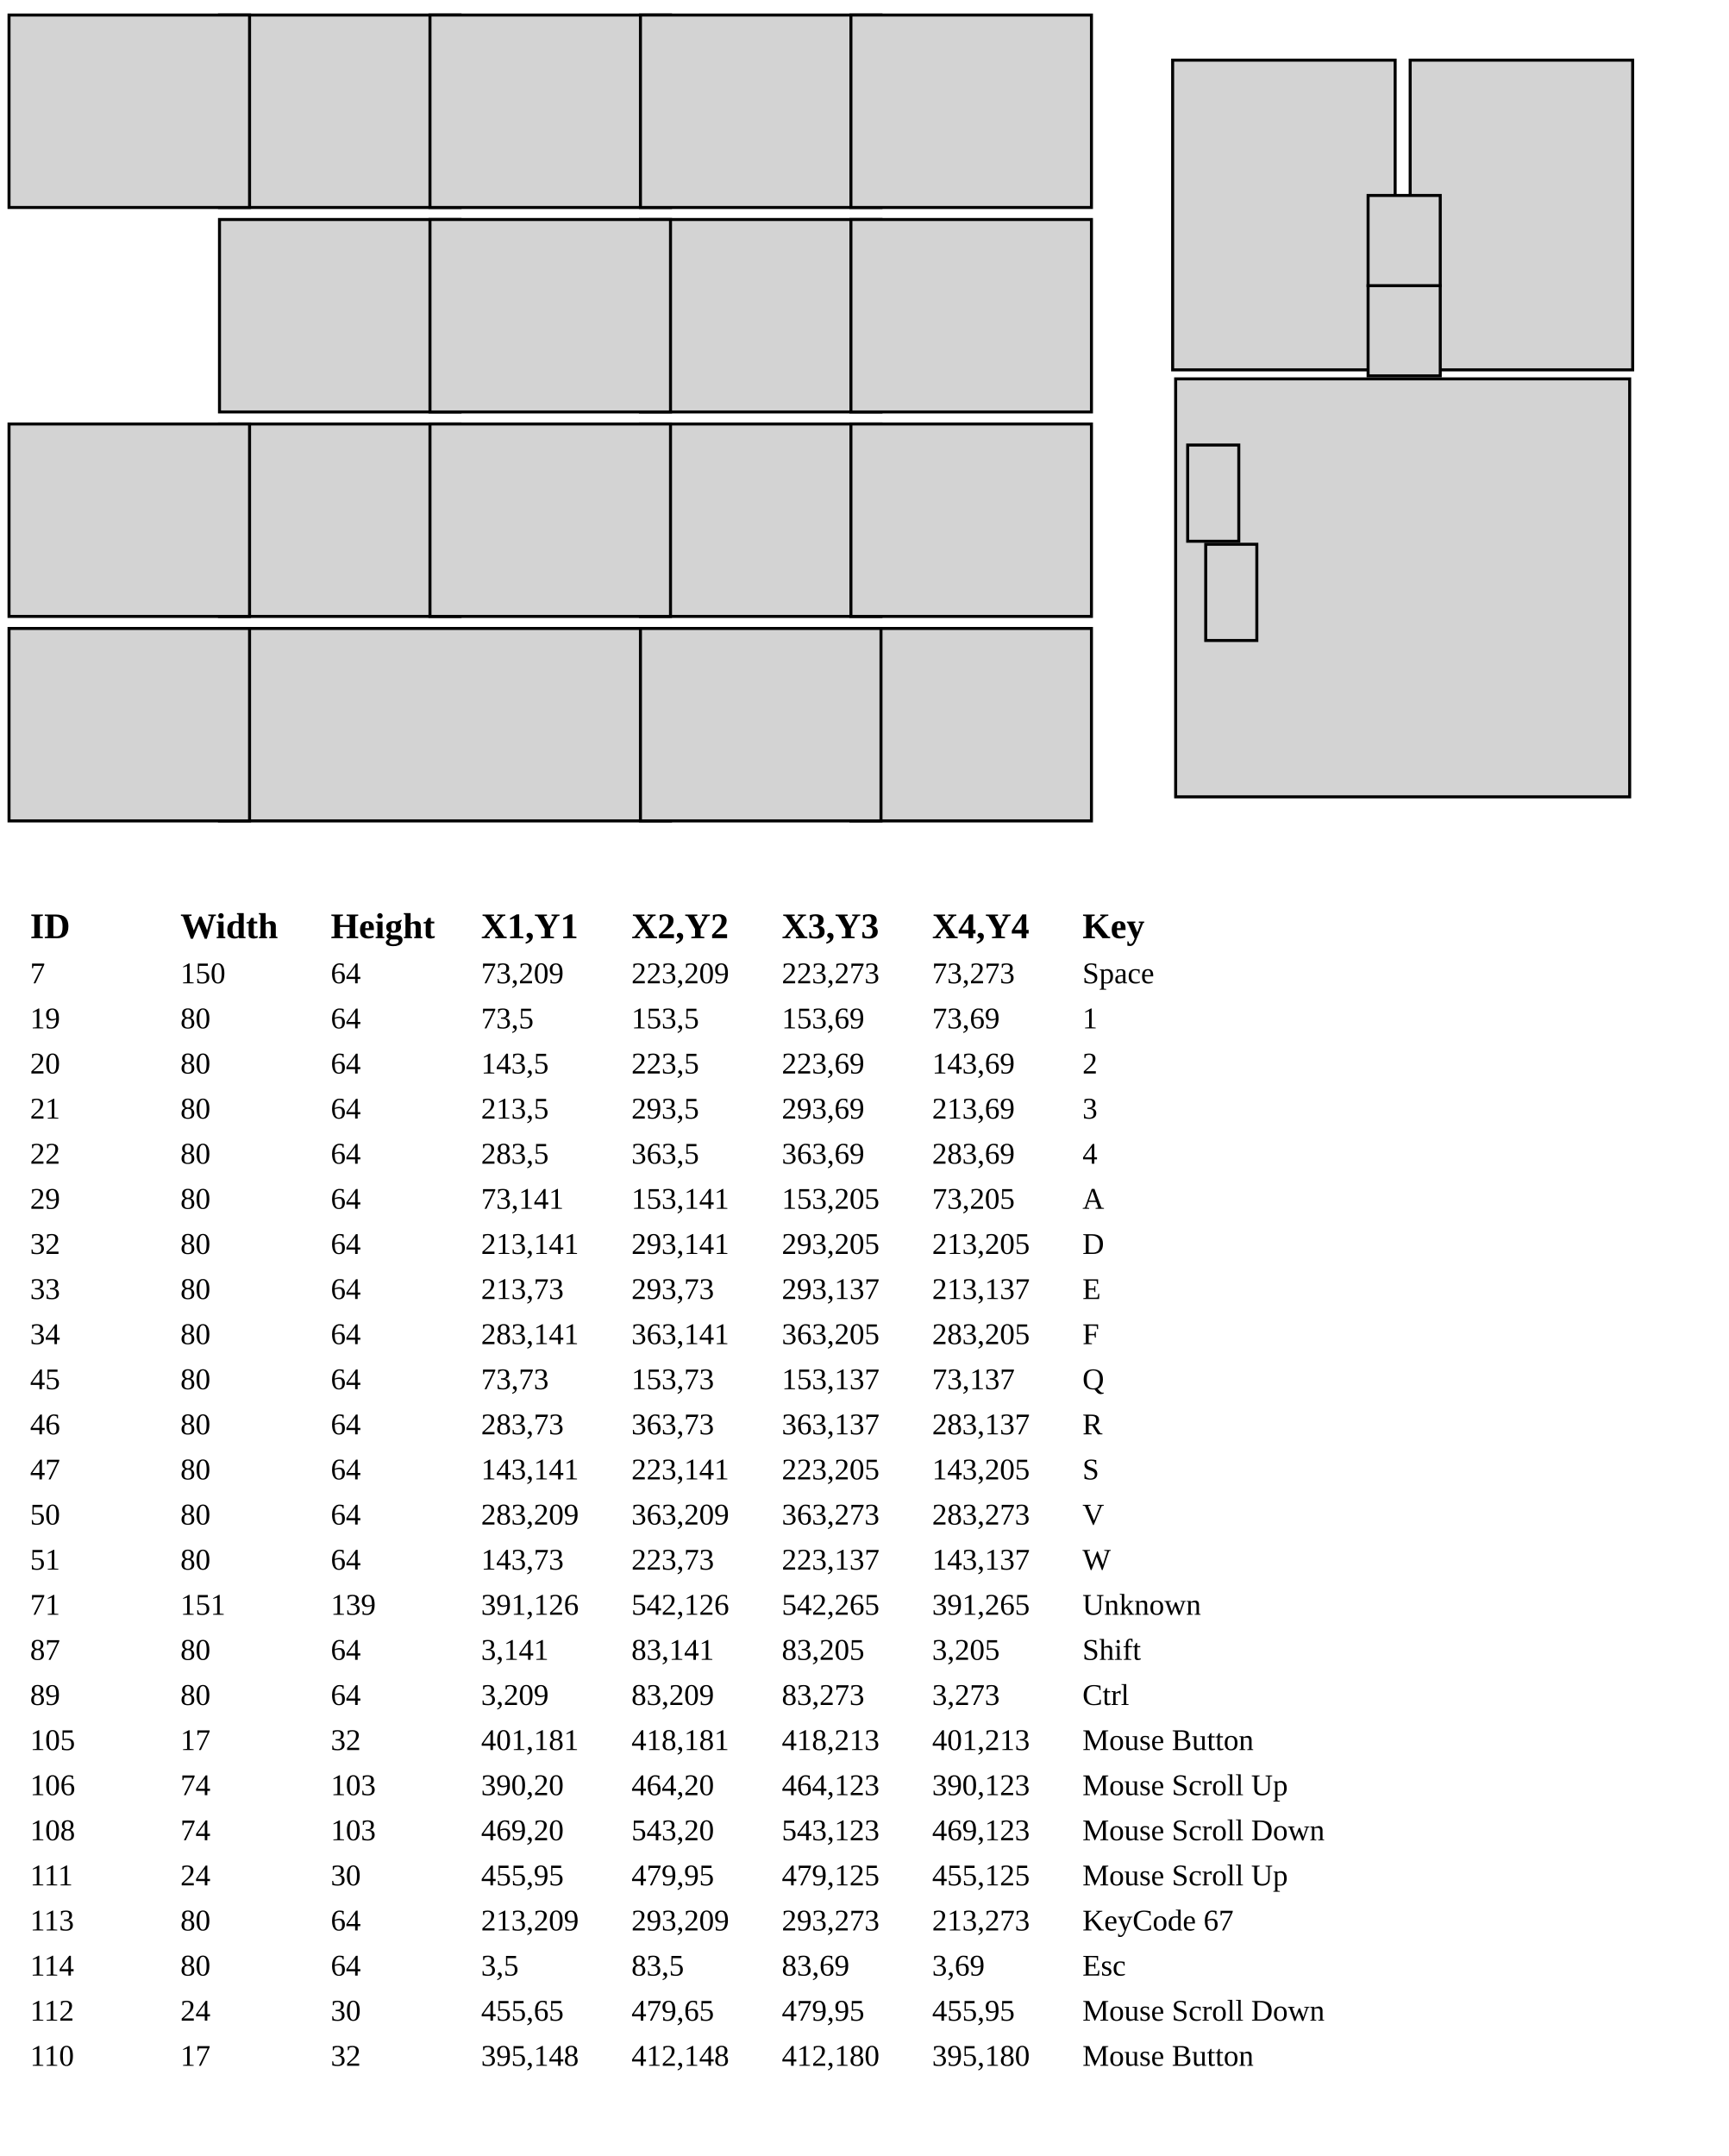
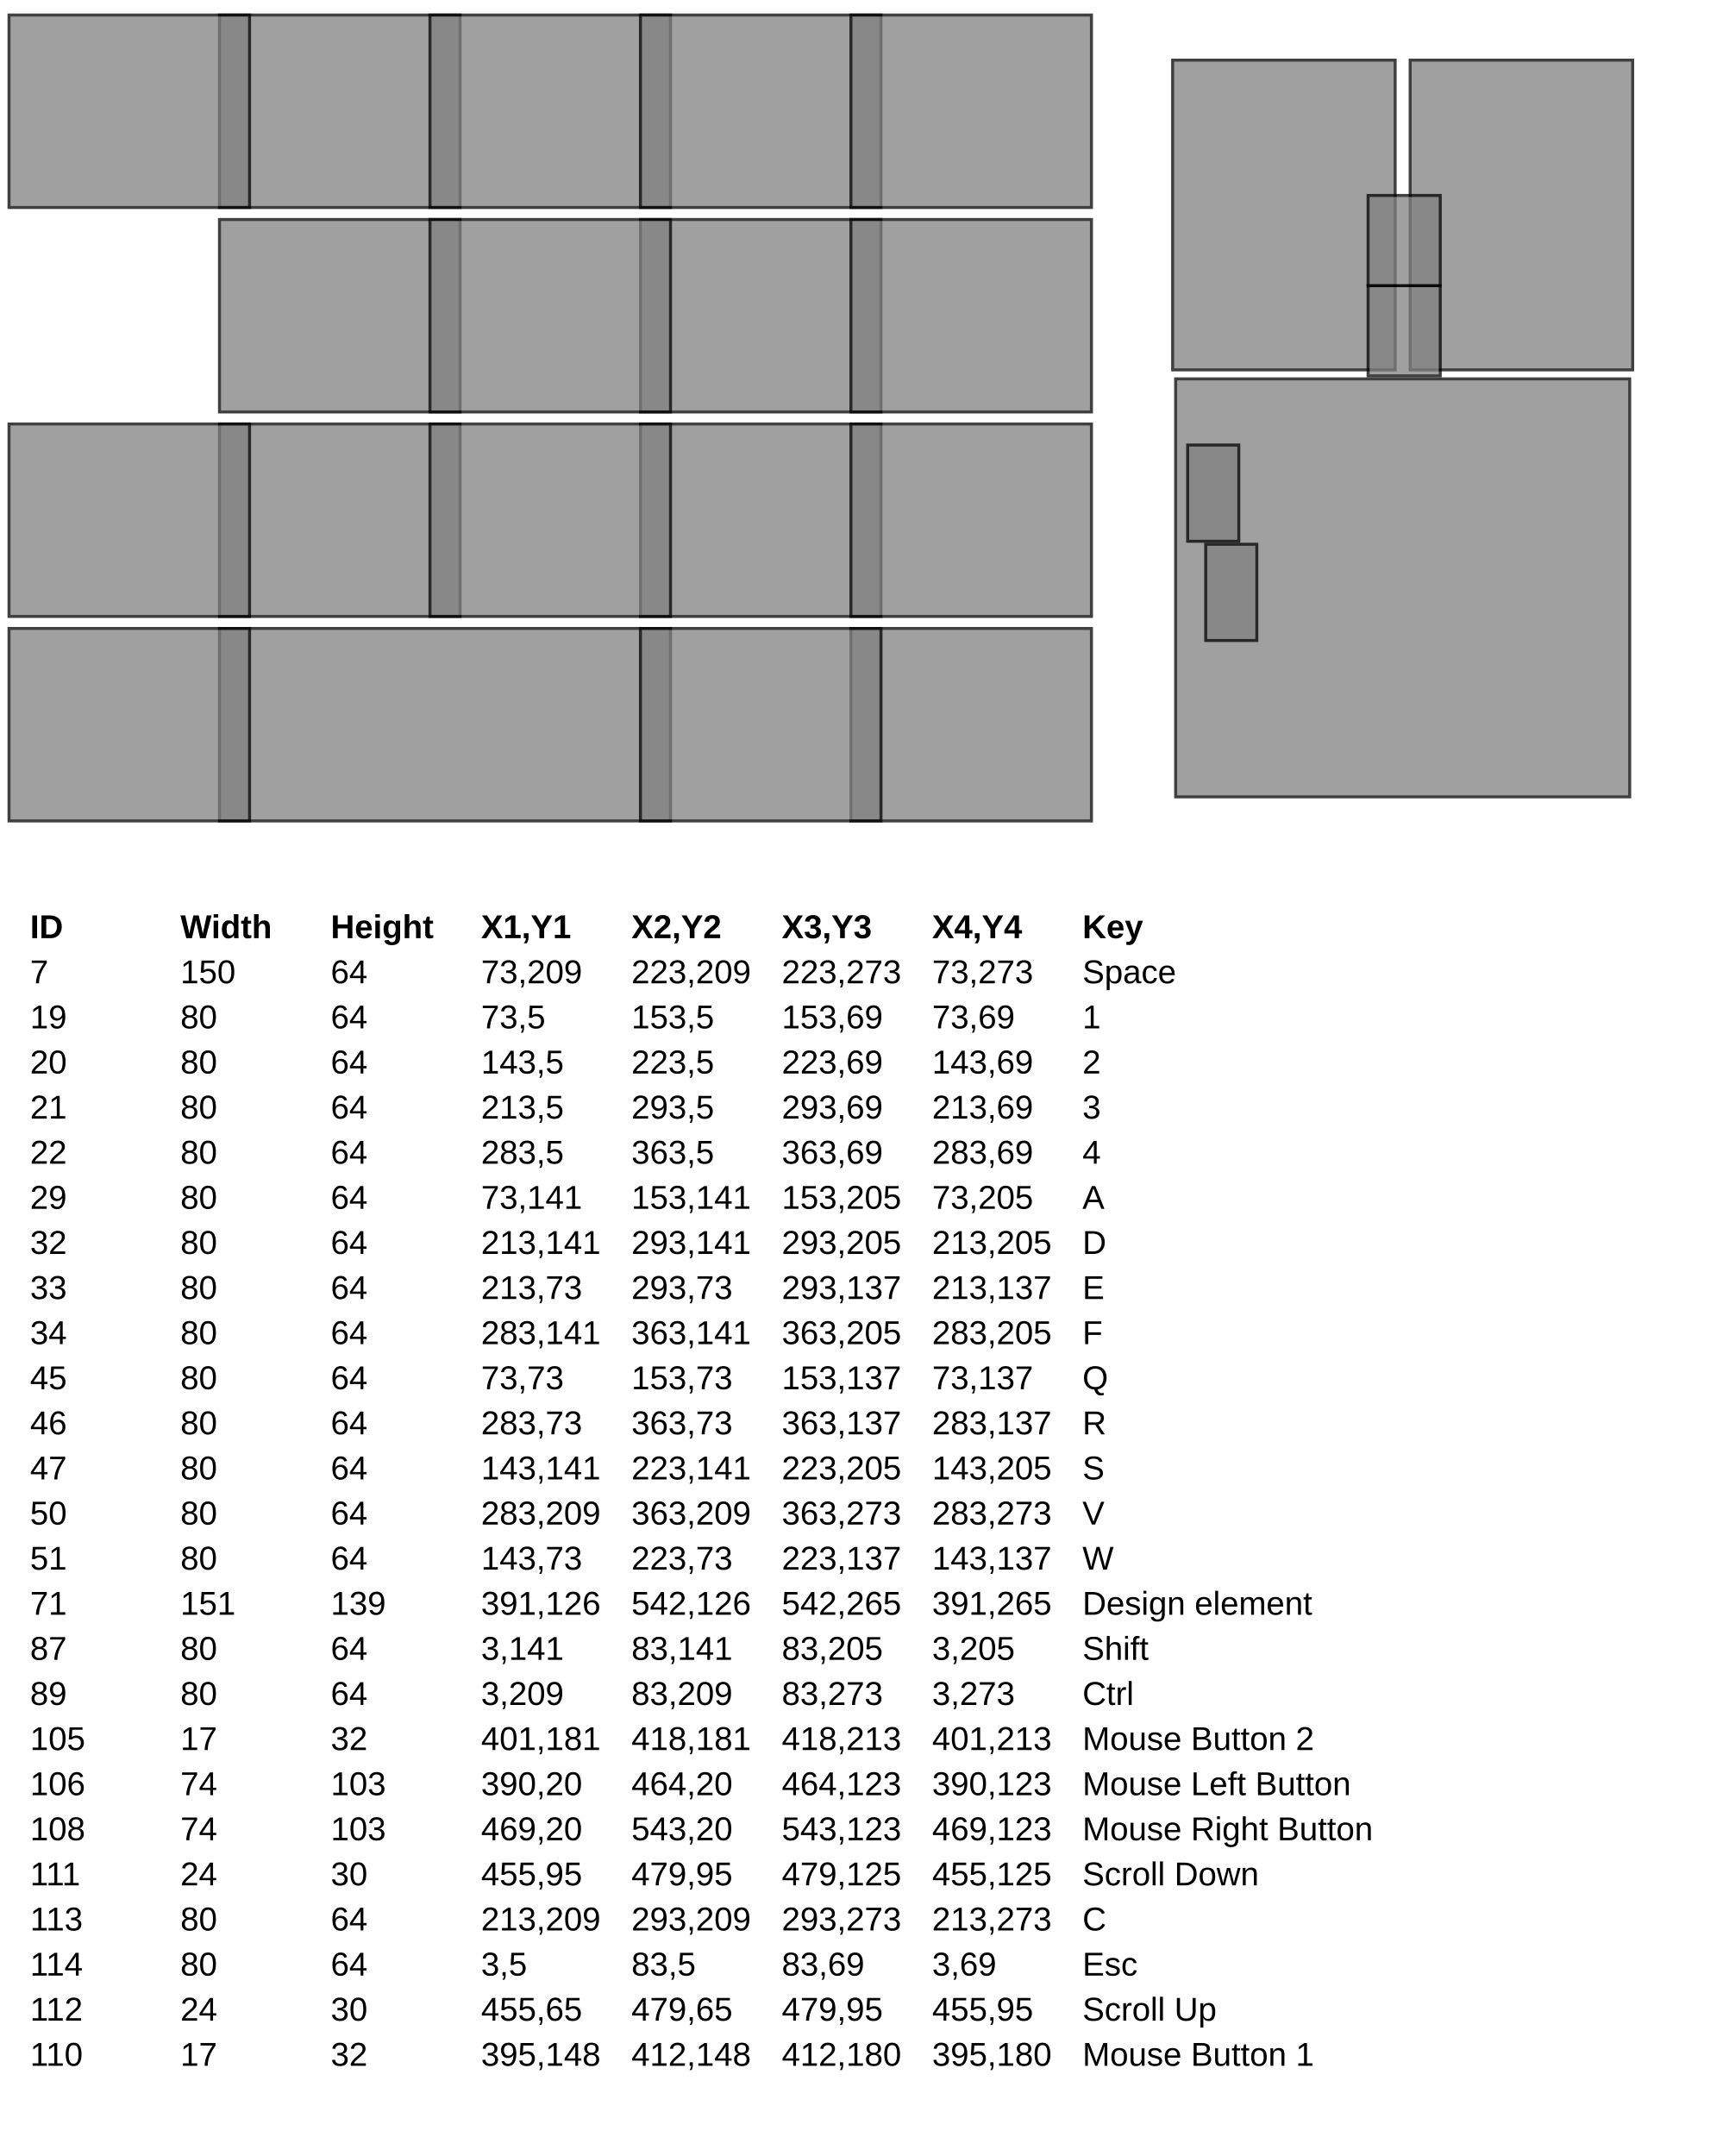
<svg xmlns="http://www.w3.org/2000/svg" width="575" height="717" viewBox="0 0 575 717">
-   <g>
-     <rect x="73" y="209" width="150" height="64" fill="lightgray" stroke="black">
-             </rect>
-   </g>
-   <g>
-     <rect x="73" y="5" width="80" height="64" fill="lightgray" stroke="black">
-             </rect>
-   </g>
-   <g>
-     <rect x="143" y="5" width="80" height="64" fill="lightgray" stroke="black">
-             </rect>
-   </g>
-   <g>
-     <rect x="213" y="5" width="80" height="64" fill="lightgray" stroke="black">
-             </rect>
-   </g>
-   <g>
-     <rect x="283" y="5" width="80" height="64" fill="lightgray" stroke="black">
-             </rect>
-   </g>
-   <g>
-     <rect x="73" y="141" width="80" height="64" fill="lightgray" stroke="black">
-             </rect>
-   </g>
-   <g>
-     <rect x="213" y="141" width="80" height="64" fill="lightgray" stroke="black">
-             </rect>
-   </g>
-   <g>
-     <rect x="213" y="73" width="80" height="64" fill="lightgray" stroke="black">
-             </rect>
-   </g>
-   <g>
-     <rect x="283" y="141" width="80" height="64" fill="lightgray" stroke="black">
-             </rect>
-   </g>
-   <g>
-     <rect x="73" y="73" width="80" height="64" fill="lightgray" stroke="black">
-             </rect>
-   </g>
-   <g>
-     <rect x="283" y="73" width="80" height="64" fill="lightgray" stroke="black">
-             </rect>
-   </g>
-   <g>
-     <rect x="143" y="141" width="80" height="64" fill="lightgray" stroke="black">
-             </rect>
-   </g>
-   <g>
-     <rect x="283" y="209" width="80" height="64" fill="lightgray" stroke="black">
-             </rect>
-   </g>
-   <g>
-     <rect x="143" y="73" width="80" height="64" fill="lightgray" stroke="black">
-             </rect>
-   </g>
-   <g>
-     <rect x="391" y="126" width="151" height="139" fill="lightgray" stroke="black">
-             </rect>
-   </g>
-   <g>
-     <rect x="3" y="141" width="80" height="64" fill="lightgray" stroke="black">
-             </rect>
-   </g>
-   <g>
-     <rect x="3" y="209" width="80" height="64" fill="lightgray" stroke="black">
-             </rect>
-   </g>
-   <g>
-     <rect x="401" y="181" width="17" height="32" fill="lightgray" stroke="black">
-             </rect>
-   </g>
-   <g>
-     <rect x="390" y="20" width="74" height="103" fill="lightgray" stroke="black">
-             </rect>
-   </g>
-   <g>
-     <rect x="469" y="20" width="74" height="103" fill="lightgray" stroke="black">
-             </rect>
-   </g>
-   <g>
-     <rect x="455" y="95" width="24" height="30" fill="lightgray" stroke="black">
-             </rect>
-   </g>
-   <g>
-     <rect x="213" y="209" width="80" height="64" fill="lightgray" stroke="black">
-             </rect>
-   </g>
-   <g>
-     <rect x="3" y="5" width="80" height="64" fill="lightgray" stroke="black">
-             </rect>
-   </g>
-   <g>
-     <rect x="455" y="65" width="24" height="30" fill="lightgray" stroke="black">
-             </rect>
-   </g>
-   <g>
-     <rect x="395" y="148" width="17" height="32" fill="lightgray" stroke="black">
+   <style>
+         .keyboard-elements { opacity: 0.75; }
+         text { font-family: Arial, sans-serif; font-size: 11px; fill: black; }
+         rect { stroke: black; fill: gray; }
+         foreignObject { overflow: visible; }
+         table { font-family: Arial, sans-serif; font-size: 12px; border-collapse: collapse; width: 100%; }
+         th, td { border: 1px solid black; padding: 5px; text-align: left; }
+         th { background: #ddd; }
+     </style>
+   <g>
+     <rect class="keyboard-elements" x="73" y="209" width="150" height="64" fill="lightgray" stroke="black">
+             </rect>
+   </g>
+   <g>
+     <rect class="keyboard-elements" x="73" y="5" width="80" height="64" fill="lightgray" stroke="black">
+             </rect>
+   </g>
+   <g>
+     <rect class="keyboard-elements" x="143" y="5" width="80" height="64" fill="lightgray" stroke="black">
+             </rect>
+   </g>
+   <g>
+     <rect class="keyboard-elements" x="213" y="5" width="80" height="64" fill="lightgray" stroke="black">
+             </rect>
+   </g>
+   <g>
+     <rect class="keyboard-elements" x="283" y="5" width="80" height="64" fill="lightgray" stroke="black">
+             </rect>
+   </g>
+   <g>
+     <rect class="keyboard-elements" x="73" y="141" width="80" height="64" fill="lightgray" stroke="black">
+             </rect>
+   </g>
+   <g>
+     <rect class="keyboard-elements" x="213" y="141" width="80" height="64" fill="lightgray" stroke="black">
+             </rect>
+   </g>
+   <g>
+     <rect class="keyboard-elements" x="213" y="73" width="80" height="64" fill="lightgray" stroke="black">
+             </rect>
+   </g>
+   <g>
+     <rect class="keyboard-elements" x="283" y="141" width="80" height="64" fill="lightgray" stroke="black">
+             </rect>
+   </g>
+   <g>
+     <rect class="keyboard-elements" x="73" y="73" width="80" height="64" fill="lightgray" stroke="black">
+             </rect>
+   </g>
+   <g>
+     <rect class="keyboard-elements" x="283" y="73" width="80" height="64" fill="lightgray" stroke="black">
+             </rect>
+   </g>
+   <g>
+     <rect class="keyboard-elements" x="143" y="141" width="80" height="64" fill="lightgray" stroke="black">
+             </rect>
+   </g>
+   <g>
+     <rect class="keyboard-elements" x="283" y="209" width="80" height="64" fill="lightgray" stroke="black">
+             </rect>
+   </g>
+   <g>
+     <rect class="keyboard-elements" x="143" y="73" width="80" height="64" fill="lightgray" stroke="black">
+             </rect>
+   </g>
+   <g>
+     <rect class="keyboard-elements" x="391" y="126" width="151" height="139" fill="lightgray" stroke="black">
+             </rect>
+   </g>
+   <g>
+     <rect class="keyboard-elements" x="3" y="141" width="80" height="64" fill="lightgray" stroke="black">
+             </rect>
+   </g>
+   <g>
+     <rect class="keyboard-elements" x="3" y="209" width="80" height="64" fill="lightgray" stroke="black">
+             </rect>
+   </g>
+   <g>
+     <rect class="keyboard-elements" x="401" y="181" width="17" height="32" fill="lightgray" stroke="black">
+             </rect>
+   </g>
+   <g>
+     <rect class="keyboard-elements" x="390" y="20" width="74" height="103" fill="lightgray" stroke="black">
+             </rect>
+   </g>
+   <g>
+     <rect class="keyboard-elements" x="469" y="20" width="74" height="103" fill="lightgray" stroke="black">
+             </rect>
+   </g>
+   <g>
+     <rect class="keyboard-elements" x="455" y="95" width="24" height="30" fill="lightgray" stroke="black">
+             </rect>
+   </g>
+   <g>
+     <rect class="keyboard-elements" x="213" y="209" width="80" height="64" fill="lightgray" stroke="black">
+             </rect>
+   </g>
+   <g>
+     <rect class="keyboard-elements" x="3" y="5" width="80" height="64" fill="lightgray" stroke="black">
+             </rect>
+   </g>
+   <g>
+     <rect class="keyboard-elements" x="455" y="65" width="24" height="30" fill="lightgray" stroke="black">
+             </rect>
+   </g>
+   <g>
+     <rect class="keyboard-elements" x="395" y="148" width="17" height="32" fill="lightgray" stroke="black">
            </rect>
  </g>
  <text x="10" y="312" font-size="12" font-weight="bold">ID</text>
  <text x="60" y="312" font-size="12" font-weight="bold">Width</text>
  <text x="110" y="312" font-size="12" font-weight="bold">Height</text>
  <text x="160" y="312" font-size="12" font-weight="bold">X1,Y1</text>
  <text x="210" y="312" font-size="12" font-weight="bold">X2,Y2</text>
  <text x="260" y="312" font-size="12" font-weight="bold">X3,Y3</text>
  <text x="310" y="312" font-size="12" font-weight="bold">X4,Y4</text>
  <text x="360" y="312" font-size="12" font-weight="bold">Key</text>
  <text x="10" y="327" font-size="10">7</text>
  <text x="60" y="327" font-size="10">150</text>
  <text x="110" y="327" font-size="10">64</text>
  <text x="160" y="327" font-size="10">73,209</text>
  <text x="210" y="327" font-size="10">223,209</text>
  <text x="260" y="327" font-size="10">223,273</text>
  <text x="310" y="327" font-size="10">73,273</text>
  <text x="360" y="327" font-size="10">Space</text>
  <text x="10" y="342" font-size="10">19</text>
  <text x="60" y="342" font-size="10">80</text>
  <text x="110" y="342" font-size="10">64</text>
  <text x="160" y="342" font-size="10">73,5</text>
  <text x="210" y="342" font-size="10">153,5</text>
  <text x="260" y="342" font-size="10">153,69</text>
  <text x="310" y="342" font-size="10">73,69</text>
  <text x="360" y="342" font-size="10">1</text>
  <text x="10" y="357" font-size="10">20</text>
  <text x="60" y="357" font-size="10">80</text>
  <text x="110" y="357" font-size="10">64</text>
  <text x="160" y="357" font-size="10">143,5</text>
  <text x="210" y="357" font-size="10">223,5</text>
  <text x="260" y="357" font-size="10">223,69</text>
  <text x="310" y="357" font-size="10">143,69</text>
  <text x="360" y="357" font-size="10">2</text>
  <text x="10" y="372" font-size="10">21</text>
  <text x="60" y="372" font-size="10">80</text>
  <text x="110" y="372" font-size="10">64</text>
  <text x="160" y="372" font-size="10">213,5</text>
  <text x="210" y="372" font-size="10">293,5</text>
  <text x="260" y="372" font-size="10">293,69</text>
  <text x="310" y="372" font-size="10">213,69</text>
  <text x="360" y="372" font-size="10">3</text>
  <text x="10" y="387" font-size="10">22</text>
  <text x="60" y="387" font-size="10">80</text>
  <text x="110" y="387" font-size="10">64</text>
  <text x="160" y="387" font-size="10">283,5</text>
  <text x="210" y="387" font-size="10">363,5</text>
  <text x="260" y="387" font-size="10">363,69</text>
  <text x="310" y="387" font-size="10">283,69</text>
  <text x="360" y="387" font-size="10">4</text>
  <text x="10" y="402" font-size="10">29</text>
  <text x="60" y="402" font-size="10">80</text>
  <text x="110" y="402" font-size="10">64</text>
  <text x="160" y="402" font-size="10">73,141</text>
  <text x="210" y="402" font-size="10">153,141</text>
  <text x="260" y="402" font-size="10">153,205</text>
  <text x="310" y="402" font-size="10">73,205</text>
  <text x="360" y="402" font-size="10">A</text>
  <text x="10" y="417" font-size="10">32</text>
  <text x="60" y="417" font-size="10">80</text>
  <text x="110" y="417" font-size="10">64</text>
  <text x="160" y="417" font-size="10">213,141</text>
  <text x="210" y="417" font-size="10">293,141</text>
  <text x="260" y="417" font-size="10">293,205</text>
  <text x="310" y="417" font-size="10">213,205</text>
  <text x="360" y="417" font-size="10">D</text>
  <text x="10" y="432" font-size="10">33</text>
  <text x="60" y="432" font-size="10">80</text>
  <text x="110" y="432" font-size="10">64</text>
  <text x="160" y="432" font-size="10">213,73</text>
  <text x="210" y="432" font-size="10">293,73</text>
  <text x="260" y="432" font-size="10">293,137</text>
  <text x="310" y="432" font-size="10">213,137</text>
  <text x="360" y="432" font-size="10">E</text>
  <text x="10" y="447" font-size="10">34</text>
  <text x="60" y="447" font-size="10">80</text>
  <text x="110" y="447" font-size="10">64</text>
  <text x="160" y="447" font-size="10">283,141</text>
  <text x="210" y="447" font-size="10">363,141</text>
  <text x="260" y="447" font-size="10">363,205</text>
  <text x="310" y="447" font-size="10">283,205</text>
  <text x="360" y="447" font-size="10">F</text>
  <text x="10" y="462" font-size="10">45</text>
  <text x="60" y="462" font-size="10">80</text>
  <text x="110" y="462" font-size="10">64</text>
  <text x="160" y="462" font-size="10">73,73</text>
  <text x="210" y="462" font-size="10">153,73</text>
  <text x="260" y="462" font-size="10">153,137</text>
  <text x="310" y="462" font-size="10">73,137</text>
  <text x="360" y="462" font-size="10">Q</text>
  <text x="10" y="477" font-size="10">46</text>
  <text x="60" y="477" font-size="10">80</text>
  <text x="110" y="477" font-size="10">64</text>
  <text x="160" y="477" font-size="10">283,73</text>
  <text x="210" y="477" font-size="10">363,73</text>
  <text x="260" y="477" font-size="10">363,137</text>
  <text x="310" y="477" font-size="10">283,137</text>
  <text x="360" y="477" font-size="10">R</text>
  <text x="10" y="492" font-size="10">47</text>
  <text x="60" y="492" font-size="10">80</text>
  <text x="110" y="492" font-size="10">64</text>
  <text x="160" y="492" font-size="10">143,141</text>
  <text x="210" y="492" font-size="10">223,141</text>
  <text x="260" y="492" font-size="10">223,205</text>
  <text x="310" y="492" font-size="10">143,205</text>
  <text x="360" y="492" font-size="10">S</text>
  <text x="10" y="507" font-size="10">50</text>
  <text x="60" y="507" font-size="10">80</text>
  <text x="110" y="507" font-size="10">64</text>
  <text x="160" y="507" font-size="10">283,209</text>
  <text x="210" y="507" font-size="10">363,209</text>
  <text x="260" y="507" font-size="10">363,273</text>
  <text x="310" y="507" font-size="10">283,273</text>
  <text x="360" y="507" font-size="10">V</text>
  <text x="10" y="522" font-size="10">51</text>
  <text x="60" y="522" font-size="10">80</text>
  <text x="110" y="522" font-size="10">64</text>
  <text x="160" y="522" font-size="10">143,73</text>
  <text x="210" y="522" font-size="10">223,73</text>
  <text x="260" y="522" font-size="10">223,137</text>
  <text x="310" y="522" font-size="10">143,137</text>
  <text x="360" y="522" font-size="10">W</text>
  <text x="10" y="537" font-size="10">71</text>
  <text x="60" y="537" font-size="10">151</text>
  <text x="110" y="537" font-size="10">139</text>
  <text x="160" y="537" font-size="10">391,126</text>
  <text x="210" y="537" font-size="10">542,126</text>
  <text x="260" y="537" font-size="10">542,265</text>
  <text x="310" y="537" font-size="10">391,265</text>
-   <text x="360" y="537" font-size="10">Unknown</text>
+   <text x="360" y="537" font-size="10">Design element</text>
  <text x="10" y="552" font-size="10">87</text>
  <text x="60" y="552" font-size="10">80</text>
  <text x="110" y="552" font-size="10">64</text>
  <text x="160" y="552" font-size="10">3,141</text>
  <text x="210" y="552" font-size="10">83,141</text>
  <text x="260" y="552" font-size="10">83,205</text>
  <text x="310" y="552" font-size="10">3,205</text>
  <text x="360" y="552" font-size="10">Shift</text>
  <text x="10" y="567" font-size="10">89</text>
  <text x="60" y="567" font-size="10">80</text>
  <text x="110" y="567" font-size="10">64</text>
  <text x="160" y="567" font-size="10">3,209</text>
  <text x="210" y="567" font-size="10">83,209</text>
  <text x="260" y="567" font-size="10">83,273</text>
  <text x="310" y="567" font-size="10">3,273</text>
  <text x="360" y="567" font-size="10">Ctrl</text>
  <text x="10" y="582" font-size="10">105</text>
  <text x="60" y="582" font-size="10">17</text>
  <text x="110" y="582" font-size="10">32</text>
  <text x="160" y="582" font-size="10">401,181</text>
  <text x="210" y="582" font-size="10">418,181</text>
  <text x="260" y="582" font-size="10">418,213</text>
  <text x="310" y="582" font-size="10">401,213</text>
-   <text x="360" y="582" font-size="10">Mouse Button</text>
+   <text x="360" y="582" font-size="10">Mouse Button 2</text>
  <text x="10" y="597" font-size="10">106</text>
  <text x="60" y="597" font-size="10">74</text>
  <text x="110" y="597" font-size="10">103</text>
  <text x="160" y="597" font-size="10">390,20</text>
  <text x="210" y="597" font-size="10">464,20</text>
  <text x="260" y="597" font-size="10">464,123</text>
  <text x="310" y="597" font-size="10">390,123</text>
-   <text x="360" y="597" font-size="10">Mouse Scroll Up</text>
+   <text x="360" y="597" font-size="10">Mouse Left Button</text>
  <text x="10" y="612" font-size="10">108</text>
  <text x="60" y="612" font-size="10">74</text>
  <text x="110" y="612" font-size="10">103</text>
  <text x="160" y="612" font-size="10">469,20</text>
  <text x="210" y="612" font-size="10">543,20</text>
  <text x="260" y="612" font-size="10">543,123</text>
  <text x="310" y="612" font-size="10">469,123</text>
-   <text x="360" y="612" font-size="10">Mouse Scroll Down</text>
+   <text x="360" y="612" font-size="10">Mouse Right Button</text>
  <text x="10" y="627" font-size="10">111</text>
  <text x="60" y="627" font-size="10">24</text>
  <text x="110" y="627" font-size="10">30</text>
  <text x="160" y="627" font-size="10">455,95</text>
  <text x="210" y="627" font-size="10">479,95</text>
  <text x="260" y="627" font-size="10">479,125</text>
  <text x="310" y="627" font-size="10">455,125</text>
-   <text x="360" y="627" font-size="10">Mouse Scroll Up</text>
+   <text x="360" y="627" font-size="10">Scroll Down</text>
  <text x="10" y="642" font-size="10">113</text>
  <text x="60" y="642" font-size="10">80</text>
  <text x="110" y="642" font-size="10">64</text>
  <text x="160" y="642" font-size="10">213,209</text>
  <text x="210" y="642" font-size="10">293,209</text>
  <text x="260" y="642" font-size="10">293,273</text>
  <text x="310" y="642" font-size="10">213,273</text>
-   <text x="360" y="642" font-size="10">KeyCode 67</text>
+   <text x="360" y="642" font-size="10">C</text>
  <text x="10" y="657" font-size="10">114</text>
  <text x="60" y="657" font-size="10">80</text>
  <text x="110" y="657" font-size="10">64</text>
  <text x="160" y="657" font-size="10">3,5</text>
  <text x="210" y="657" font-size="10">83,5</text>
  <text x="260" y="657" font-size="10">83,69</text>
  <text x="310" y="657" font-size="10">3,69</text>
  <text x="360" y="657" font-size="10">Esc</text>
  <text x="10" y="672" font-size="10">112</text>
  <text x="60" y="672" font-size="10">24</text>
  <text x="110" y="672" font-size="10">30</text>
  <text x="160" y="672" font-size="10">455,65</text>
  <text x="210" y="672" font-size="10">479,65</text>
  <text x="260" y="672" font-size="10">479,95</text>
  <text x="310" y="672" font-size="10">455,95</text>
-   <text x="360" y="672" font-size="10">Mouse Scroll Down</text>
+   <text x="360" y="672" font-size="10">Scroll Up</text>
  <text x="10" y="687" font-size="10">110</text>
  <text x="60" y="687" font-size="10">17</text>
  <text x="110" y="687" font-size="10">32</text>
  <text x="160" y="687" font-size="10">395,148</text>
  <text x="210" y="687" font-size="10">412,148</text>
  <text x="260" y="687" font-size="10">412,180</text>
  <text x="310" y="687" font-size="10">395,180</text>
-   <text x="360" y="687" font-size="10">Mouse Button</text>
+   <text x="360" y="687" font-size="10">Mouse Button 1</text>
</svg>
